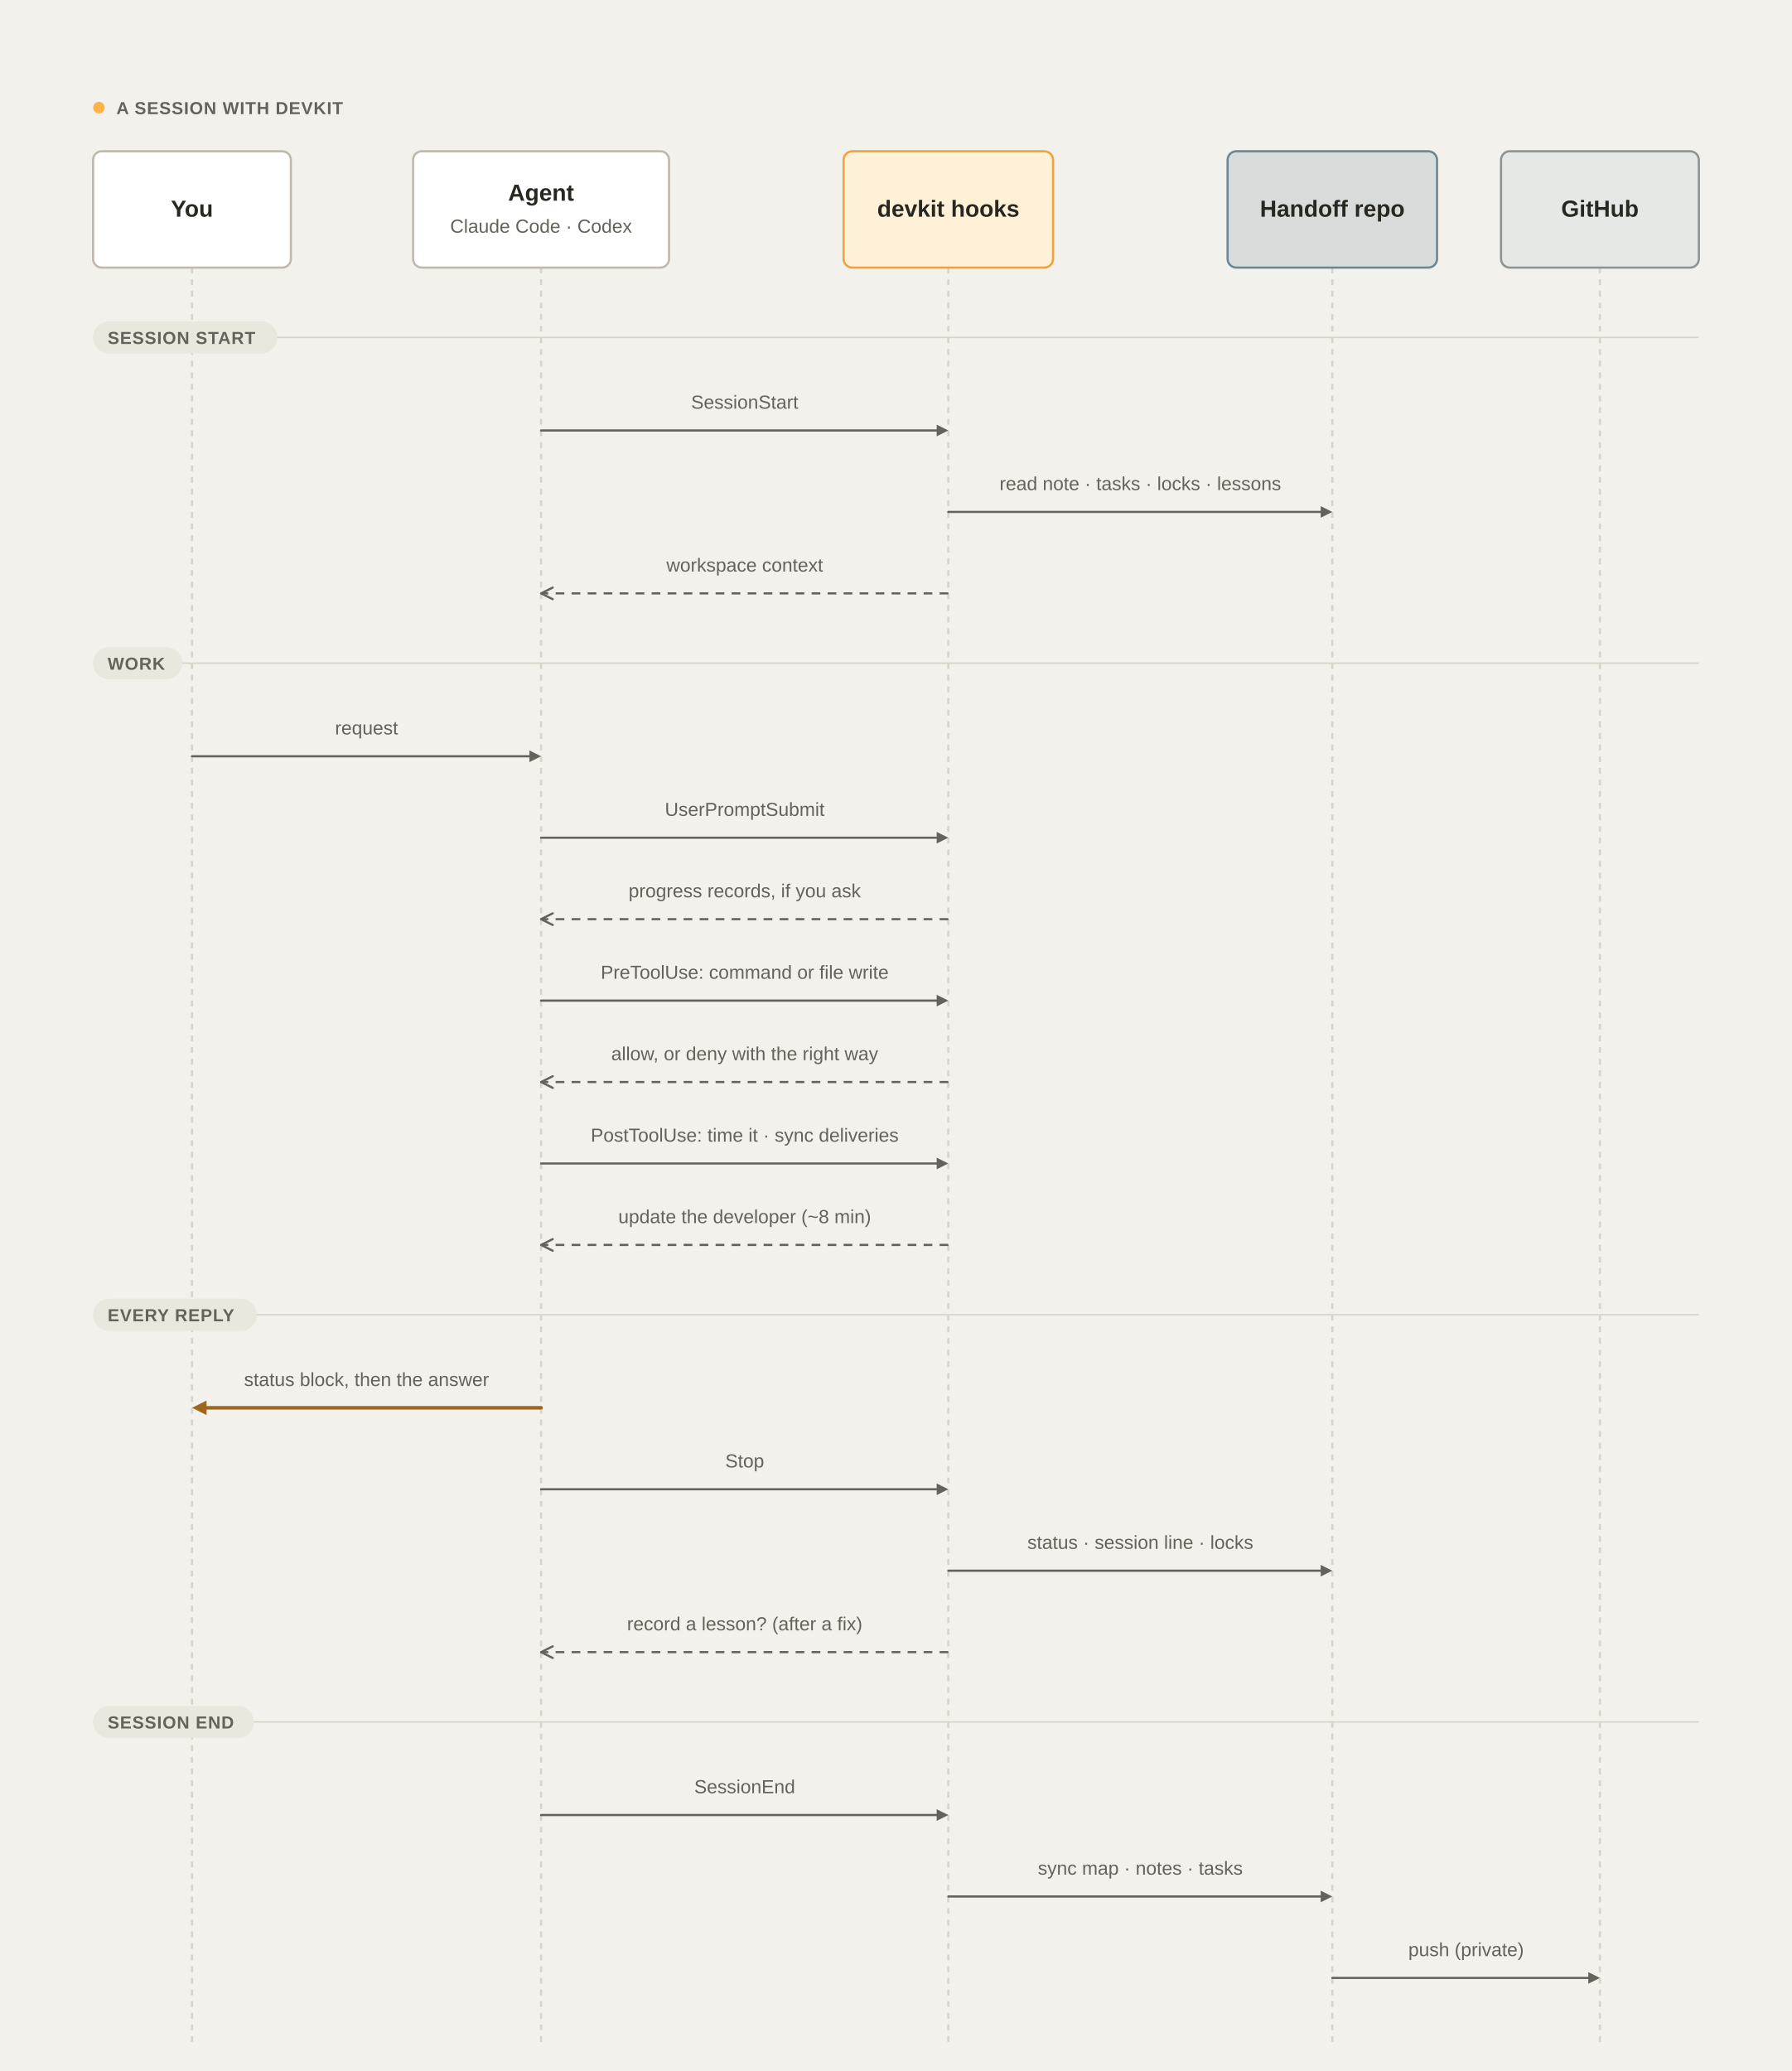
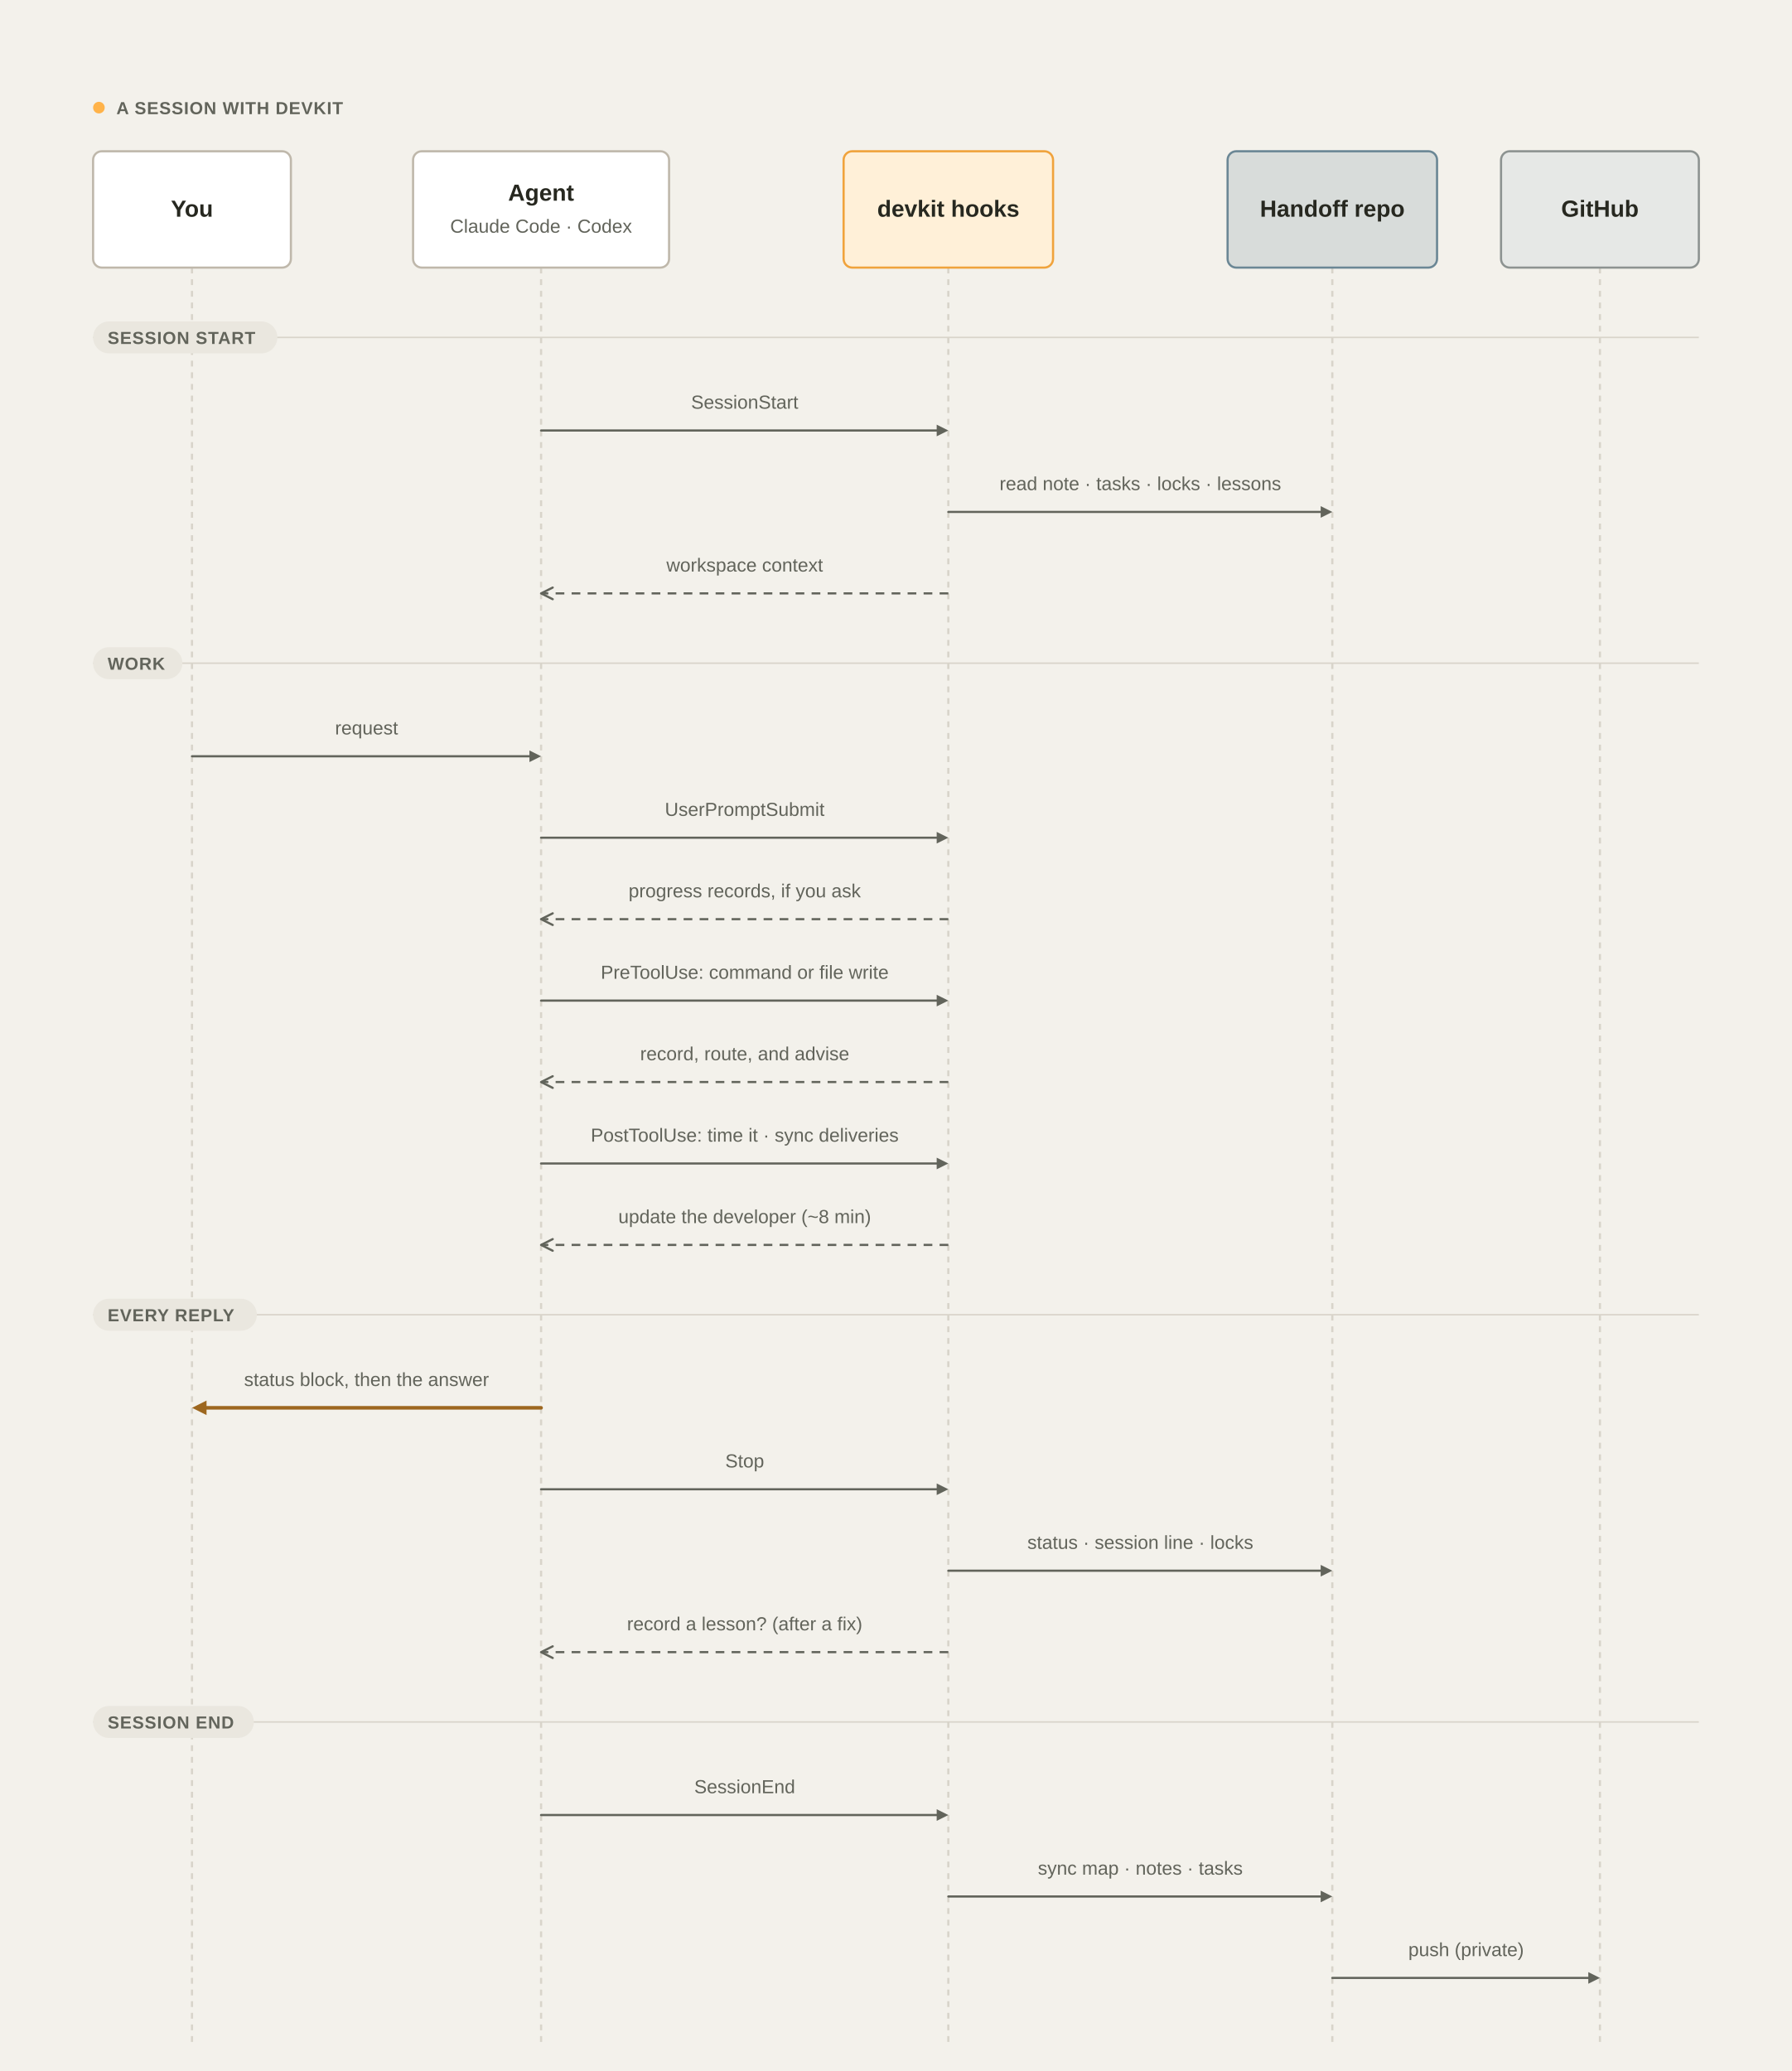
<svg xmlns="http://www.w3.org/2000/svg" width="1232" height="1424" viewBox="0 0 1232 1424" role="img" aria-labelledby="dk-title dk-desc">
  <rect width="1232" height="1424" fill="#F3F1EB" />
  <g font-family="Manrope, 'Manrope Variable', system-ui, -apple-system, 'Segoe UI', Arial, sans-serif">
    <circle cx="68" cy="74" r="4" fill="#FFB34A" />
    <text x="80" y="78.5" font-size="12" font-weight="600" fill="#62645B" letter-spacing="0.48">A SESSION WITH DEVKIT</text>
    <g transform="translate(132.0,104.0)">
      <line x1="0.0" y1="80.0" x2="0.0" y2="1304.0" stroke="#D8D4CA" stroke-width="1.5" stroke-dasharray="4 4" />
      <line x1="240.0" y1="80.0" x2="240.0" y2="1304.0" stroke="#D8D4CA" stroke-width="1.5" stroke-dasharray="4 4" />
      <line x1="520.0" y1="80.0" x2="520.0" y2="1304.0" stroke="#D8D4CA" stroke-width="1.5" stroke-dasharray="4 4" />
      <line x1="784.0" y1="80.0" x2="784.0" y2="1304.0" stroke="#D8D4CA" stroke-width="1.5" stroke-dasharray="4 4" />
      <line x1="968.0" y1="80.0" x2="968.0" y2="1304.0" stroke="#D8D4CA" stroke-width="1.5" stroke-dasharray="4 4" />
      <line x1="-68.0" y1="128.0" x2="1036.0" y2="128.0" stroke="#D8D4CA" stroke-width="1" />
      <line x1="-68.0" y1="352.0" x2="1036.0" y2="352.0" stroke="#D8D4CA" stroke-width="1" />
      <line x1="-68.0" y1="800.0" x2="1036.0" y2="800.0" stroke="#D8D4CA" stroke-width="1" />
      <line x1="-68.0" y1="1080.0" x2="1036.0" y2="1080.0" stroke="#D8D4CA" stroke-width="1" />
      <rect x="-68.0" y="117.0" width="126.7" height="22.0" rx="11" fill="#EAE7DF" />
      <text x="-58.0" y="132.5" font-size="12" font-weight="600" fill="#62645B" text-anchor="start" letter-spacing="0.48">SESSION START</text>
      <path d="M240.0,192.0 L512.5,192.0" fill="none" stroke="#62645B" stroke-width="1.5" stroke-linejoin="round" stroke-linecap="round" />
      <polygon points="520.0,192.0 512.0,196.0 512.0,188.0" fill="#62645B" />
      <rect x="333.5" y="162.0" width="93.1" height="22.0" rx="9" fill="#F3F1EB" />
      <text x="380.0" y="177.0" font-size="13" font-weight="400" fill="#62645B" text-anchor="middle">SessionStart</text>
      <path d="M520.0,248.0 L776.5,248.0" fill="none" stroke="#62645B" stroke-width="1.5" stroke-linejoin="round" stroke-linecap="round" />
      <polygon points="784.0,248.0 776.0,252.0 776.0,244.0" fill="#62645B" />
      <rect x="543.9" y="218.0" width="216.2" height="22.0" rx="9" fill="#F3F1EB" />
      <text x="652.0" y="233.0" font-size="13" font-weight="400" fill="#62645B" text-anchor="middle">read note · tasks · locks · lessons</text>
      <path d="M520.0,304.0 L240.0,304.0" fill="none" stroke="#62645B" stroke-width="1.5" stroke-linejoin="round" stroke-dasharray="6 5" stroke-linecap="butt" />
      <polyline points="248.0,300.0 240.0,304.0 248.0,308.0" fill="none" stroke="#62645B" stroke-width="1.5" stroke-linecap="round" stroke-linejoin="round" />
      <rect x="315.8" y="274.0" width="128.5" height="22.0" rx="9" fill="#F3F1EB" />
      <text x="380.0" y="289.0" font-size="13" font-weight="400" fill="#62645B" text-anchor="middle">workspace context</text>
      <rect x="-68.0" y="341.0" width="61.4" height="22.0" rx="11" fill="#EAE7DF" />
      <text x="-58.0" y="356.5" font-size="12" font-weight="600" fill="#62645B" text-anchor="start" letter-spacing="0.48">WORK</text>
      <path d="M0.0,416.0 L232.5,416.0" fill="none" stroke="#62645B" stroke-width="1.5" stroke-linejoin="round" stroke-linecap="round" />
      <polygon points="240.0,416.0 232.0,420.0 232.0,412.0" fill="#62645B" />
      <rect x="89.3" y="386.0" width="61.4" height="22.0" rx="9" fill="#F3F1EB" />
      <text x="120.0" y="401.0" font-size="13" font-weight="400" fill="#62645B" text-anchor="middle">request</text>
      <path d="M240.0,472.0 L512.5,472.0" fill="none" stroke="#62645B" stroke-width="1.5" stroke-linejoin="round" stroke-linecap="round" />
      <polygon points="520.0,472.0 512.0,476.0 512.0,468.0" fill="#62645B" />
      <rect x="314.6" y="442.0" width="130.8" height="22.0" rx="9" fill="#F3F1EB" />
      <text x="380.0" y="457.0" font-size="13" font-weight="400" fill="#62645B" text-anchor="middle">UserPromptSubmit</text>
      <path d="M520.0,528.0 L240.0,528.0" fill="none" stroke="#62645B" stroke-width="1.5" stroke-linejoin="round" stroke-dasharray="6 5" stroke-linecap="butt" />
      <polyline points="248.0,524.0 240.0,528.0 248.0,532.0" fill="none" stroke="#62645B" stroke-width="1.5" stroke-linecap="round" stroke-linejoin="round" />
      <rect x="288.5" y="498.0" width="182.9" height="22.0" rx="9" fill="#F3F1EB" />
      <text x="380.0" y="513.0" font-size="13" font-weight="400" fill="#62645B" text-anchor="middle">progress records, if you ask</text>
      <path d="M240.0,584.0 L512.5,584.0" fill="none" stroke="#62645B" stroke-width="1.5" stroke-linejoin="round" stroke-linecap="round" />
      <polygon points="520.0,584.0 512.0,588.0 512.0,580.0" fill="#62645B" />
      <rect x="267.7" y="554.0" width="224.6" height="22.0" rx="9" fill="#F3F1EB" />
      <text x="380.0" y="569.0" font-size="13" font-weight="400" fill="#62645B" text-anchor="middle">PreToolUse: command or file write</text>
      <path d="M520.0,640.0 L240.0,640.0" fill="none" stroke="#62645B" stroke-width="1.5" stroke-linejoin="round" stroke-dasharray="6 5" stroke-linecap="butt" />
      <polyline points="248.0,636.0 240.0,640.0 248.0,644.0" fill="none" stroke="#62645B" stroke-width="1.5" stroke-linecap="round" stroke-linejoin="round" />
-       <rect x="275.6" y="610.0" width="208.9" height="22.0" rx="9" fill="#F3F1EB" />
-       <text x="380.0" y="625.0" font-size="13" font-weight="400" fill="#62645B" text-anchor="middle">allow, or deny with the right way</text>
+       <rect x="296.8" y="610.0" width="166.5" height="22.0" rx="9" fill="#F3F1EB" />
+       <text x="380.0" y="625.0" font-size="13" font-weight="400" fill="#62645B" text-anchor="middle">record, route, and advise</text>
      <path d="M240.0,696.0 L512.5,696.0" fill="none" stroke="#62645B" stroke-width="1.5" stroke-linejoin="round" stroke-linecap="round" />
      <polygon points="520.0,696.0 512.0,700.0 512.0,692.0" fill="#62645B" />
      <rect x="260.9" y="666.0" width="238.1" height="22.0" rx="9" fill="#F3F1EB" />
      <text x="380.0" y="681.0" font-size="13" font-weight="400" fill="#62645B" text-anchor="middle">PostToolUse: time it · sync deliveries</text>
      <path d="M520.0,752.0 L240.0,752.0" fill="none" stroke="#62645B" stroke-width="1.5" stroke-linejoin="round" stroke-dasharray="6 5" stroke-linecap="butt" />
      <polyline points="248.0,748.0 240.0,752.0 248.0,756.0" fill="none" stroke="#62645B" stroke-width="1.5" stroke-linecap="round" stroke-linejoin="round" />
      <rect x="281.0" y="722.0" width="197.9" height="22.0" rx="9" fill="#F3F1EB" />
      <text x="380.0" y="737.0" font-size="13" font-weight="400" fill="#62645B" text-anchor="middle">update the developer (~8 min)</text>
      <rect x="-68.0" y="789.0" width="112.6" height="22.0" rx="11" fill="#EAE7DF" />
      <text x="-58.0" y="804.5" font-size="12" font-weight="600" fill="#62645B" text-anchor="start" letter-spacing="0.48">EVERY REPLY</text>
      <path d="M240.0,864.0 L9.5,864.0" fill="none" stroke="#9D671F" stroke-width="2.5" stroke-linejoin="round" stroke-linecap="round" />
      <polygon points="0.0,864.0 10.0,859.0 10.0,869.0" fill="#9D671F" />
      <rect x="24.0" y="834.0" width="192.1" height="22.0" rx="9" fill="#F3F1EB" />
      <text x="120.0" y="849.0" font-size="13" font-weight="400" fill="#62645B" text-anchor="middle">status block, then the answer</text>
      <path d="M240.0,920.0 L512.5,920.0" fill="none" stroke="#62645B" stroke-width="1.5" stroke-linejoin="round" stroke-linecap="round" />
      <polygon points="520.0,920.0 512.0,924.0 512.0,916.0" fill="#62645B" />
      <rect x="358.0" y="890.0" width="44.0" height="22.0" rx="9" fill="#F3F1EB" />
      <text x="380.0" y="905.0" font-size="13" font-weight="400" fill="#62645B" text-anchor="middle">Stop</text>
      <path d="M520.0,976.0 L776.5,976.0" fill="none" stroke="#62645B" stroke-width="1.5" stroke-linejoin="round" stroke-linecap="round" />
      <polygon points="784.0,976.0 776.0,980.0 776.0,972.0" fill="#62645B" />
      <rect x="563.6" y="946.0" width="176.9" height="22.0" rx="9" fill="#F3F1EB" />
      <text x="652.0" y="961.0" font-size="13" font-weight="400" fill="#62645B" text-anchor="middle">status · session line · locks</text>
      <path d="M520.0,1032.0 L240.0,1032.0" fill="none" stroke="#62645B" stroke-width="1.5" stroke-linejoin="round" stroke-dasharray="6 5" stroke-linecap="butt" />
      <polyline points="248.0,1028.0 240.0,1032.0 248.0,1036.0" fill="none" stroke="#62645B" stroke-width="1.5" stroke-linecap="round" stroke-linejoin="round" />
      <rect x="287.3" y="1002.0" width="185.3" height="22.0" rx="9" fill="#F3F1EB" />
      <text x="380.0" y="1017.0" font-size="13" font-weight="400" fill="#62645B" text-anchor="middle">record a lesson? (after a fix)</text>
      <rect x="-68.0" y="1069.0" width="110.5" height="22.0" rx="11" fill="#EAE7DF" />
      <text x="-58.0" y="1084.5" font-size="12" font-weight="600" fill="#62645B" text-anchor="start" letter-spacing="0.48">SESSION END</text>
      <path d="M240.0,1144.0 L512.5,1144.0" fill="none" stroke="#62645B" stroke-width="1.5" stroke-linejoin="round" stroke-linecap="round" />
      <polygon points="520.0,1144.0 512.0,1148.0 512.0,1140.0" fill="#62645B" />
      <rect x="335.7" y="1114.0" width="88.5" height="22.0" rx="9" fill="#F3F1EB" />
      <text x="380.0" y="1129.0" font-size="13" font-weight="400" fill="#62645B" text-anchor="middle">SessionEnd</text>
      <path d="M520.0,1200.0 L776.5,1200.0" fill="none" stroke="#62645B" stroke-width="1.5" stroke-linejoin="round" stroke-linecap="round" />
      <polygon points="784.0,1200.0 776.0,1204.0 776.0,1196.0" fill="#62645B" />
      <rect x="571.2" y="1170.0" width="161.7" height="22.0" rx="9" fill="#F3F1EB" />
      <text x="652.0" y="1185.0" font-size="13" font-weight="400" fill="#62645B" text-anchor="middle">sync map · notes · tasks</text>
      <path d="M784.0,1256.0 L960.5,1256.0" fill="none" stroke="#62645B" stroke-width="1.5" stroke-linejoin="round" stroke-linecap="round" />
      <polygon points="968.0,1256.0 960.0,1260.0 960.0,1252.0" fill="#62645B" />
      <rect x="826.4" y="1226.0" width="99.1" height="22.0" rx="9" fill="#F3F1EB" />
      <text x="876.0" y="1241.0" font-size="13" font-weight="400" fill="#62645B" text-anchor="middle">push (private)</text>
      <rect x="-68.0" y="0.0" width="136.0" height="80.0" rx="6.0" fill="#FFFFFF" stroke="#BFB8AB" stroke-width="1.5" />
      <text x="0.0" y="45.0" font-size="16" font-weight="600" fill="#272820" text-anchor="middle">You</text>
      <rect x="152.0" y="0.0" width="176.0" height="80.0" rx="6.0" fill="#FFFFFF" stroke="#BFB8AB" stroke-width="1.5" />
      <text x="240.0" y="34.0" font-size="16" font-weight="600" fill="#272820" text-anchor="middle">Agent</text>
      <text x="240.0" y="56.0" font-size="13" font-weight="400" fill="#62645B" text-anchor="middle">Claude Code · Codex</text>
      <rect x="448.0" y="0.0" width="144.0" height="80.0" rx="6.0" fill="#FFF0D8" stroke="#F0A33C" stroke-width="1.5" />
      <text x="520.0" y="45.0" font-size="16" font-weight="600" fill="#272820" text-anchor="middle">devkit hooks</text>
      <rect x="712.0" y="0.0" width="144.0" height="80.0" rx="6.0" fill="#D8DCDA" stroke="#6B8795" stroke-width="1.5" />
      <text x="784.0" y="45.0" font-size="16" font-weight="600" fill="#272820" text-anchor="middle">Handoff repo</text>
      <rect x="900.0" y="0.0" width="136.0" height="80.0" rx="6.0" fill="#E6E8E6" stroke="#8D9391" stroke-width="1.5" />
      <text x="968.0" y="45.0" font-size="16" font-weight="600" fill="#272820" text-anchor="middle">GitHub</text>
    </g>
  </g>
</svg>
